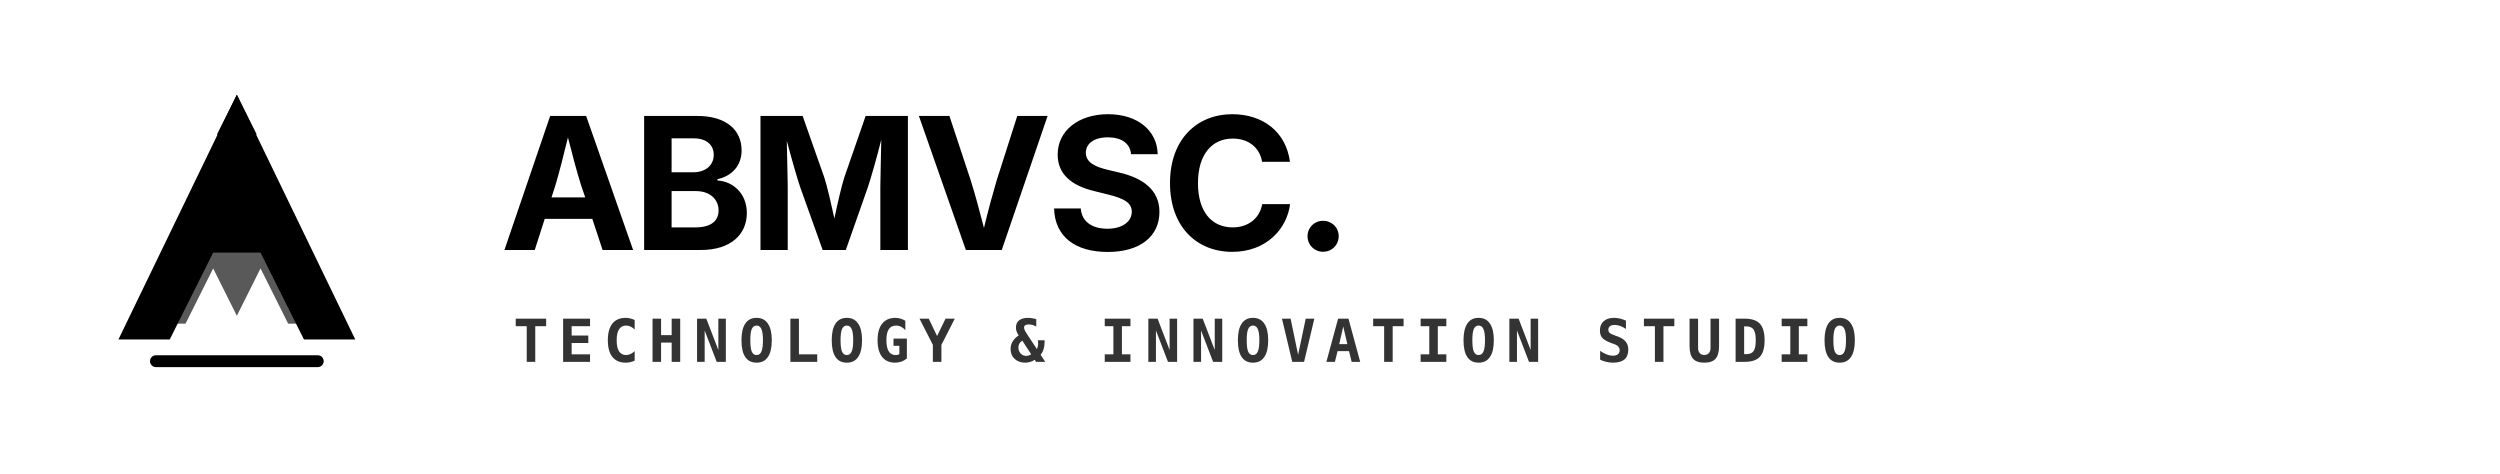
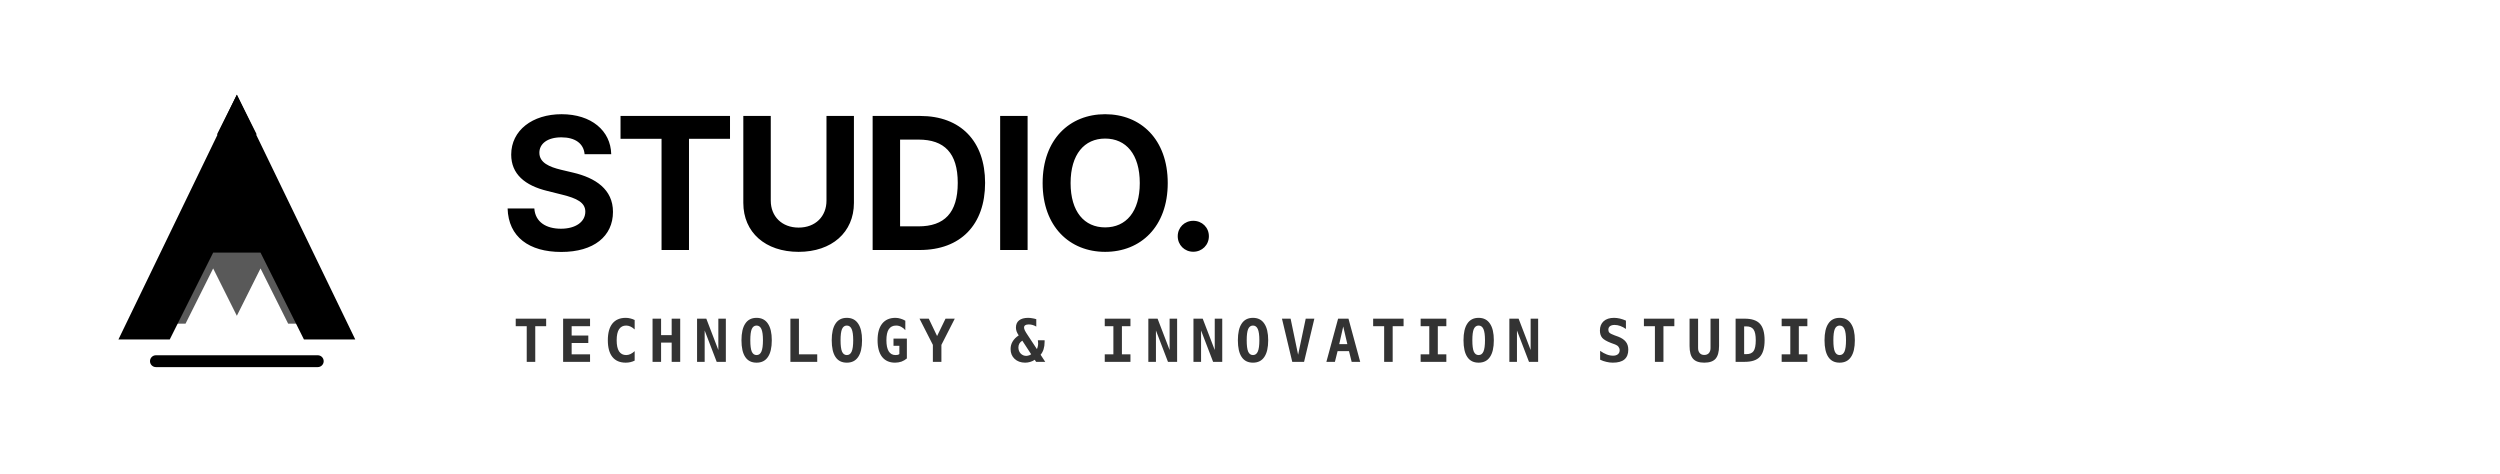
<svg xmlns="http://www.w3.org/2000/svg" viewBox="0 0 380 72" fill="none" width="100%" height="100%">
  <g transform="translate(6, 6) scale(0.6)">
    <path d="M50 14 L20 76 L33 76 L44 54 L56 54 L67 76 L80 76 L50 14 Z M50 36 L43 50 L57 50 Z" fill="#000000" />
    <path d="M44 58 L50 70 L56 58 L63 72 L70 72 L50 32 L30 72 L37 72 Z" fill="#000000" opacity="0.65" />
    <polygon points="50,14 55,24 50,30 45,24" fill="#000000" />
    <rect x="28" y="80" width="44" height="3" rx="1.5" fill="#000000" />
  </g>
-   <text x="76" y="38" font-family="'Space Grotesk', -apple-system, BlinkMacSystemFont, sans-serif" font-size="28" font-weight="700" letter-spacing="-0.03em" fill="#000000">ABMVSC.</text>
+   <text x="76" y="38" font-family="'Space Grotesk', -apple-system, BlinkMacSystemFont, sans-serif" font-size="28" font-weight="700" letter-spacing="-0.03em" fill="#000000">STUDIO.</text>
  <text x="78" y="55" font-family="'IBM Plex Mono', monospace" font-size="9" font-weight="600" letter-spacing="0.16em" fill="#333333">TECHNOLOGY &amp; INNOVATION STUDIO</text>
</svg>
